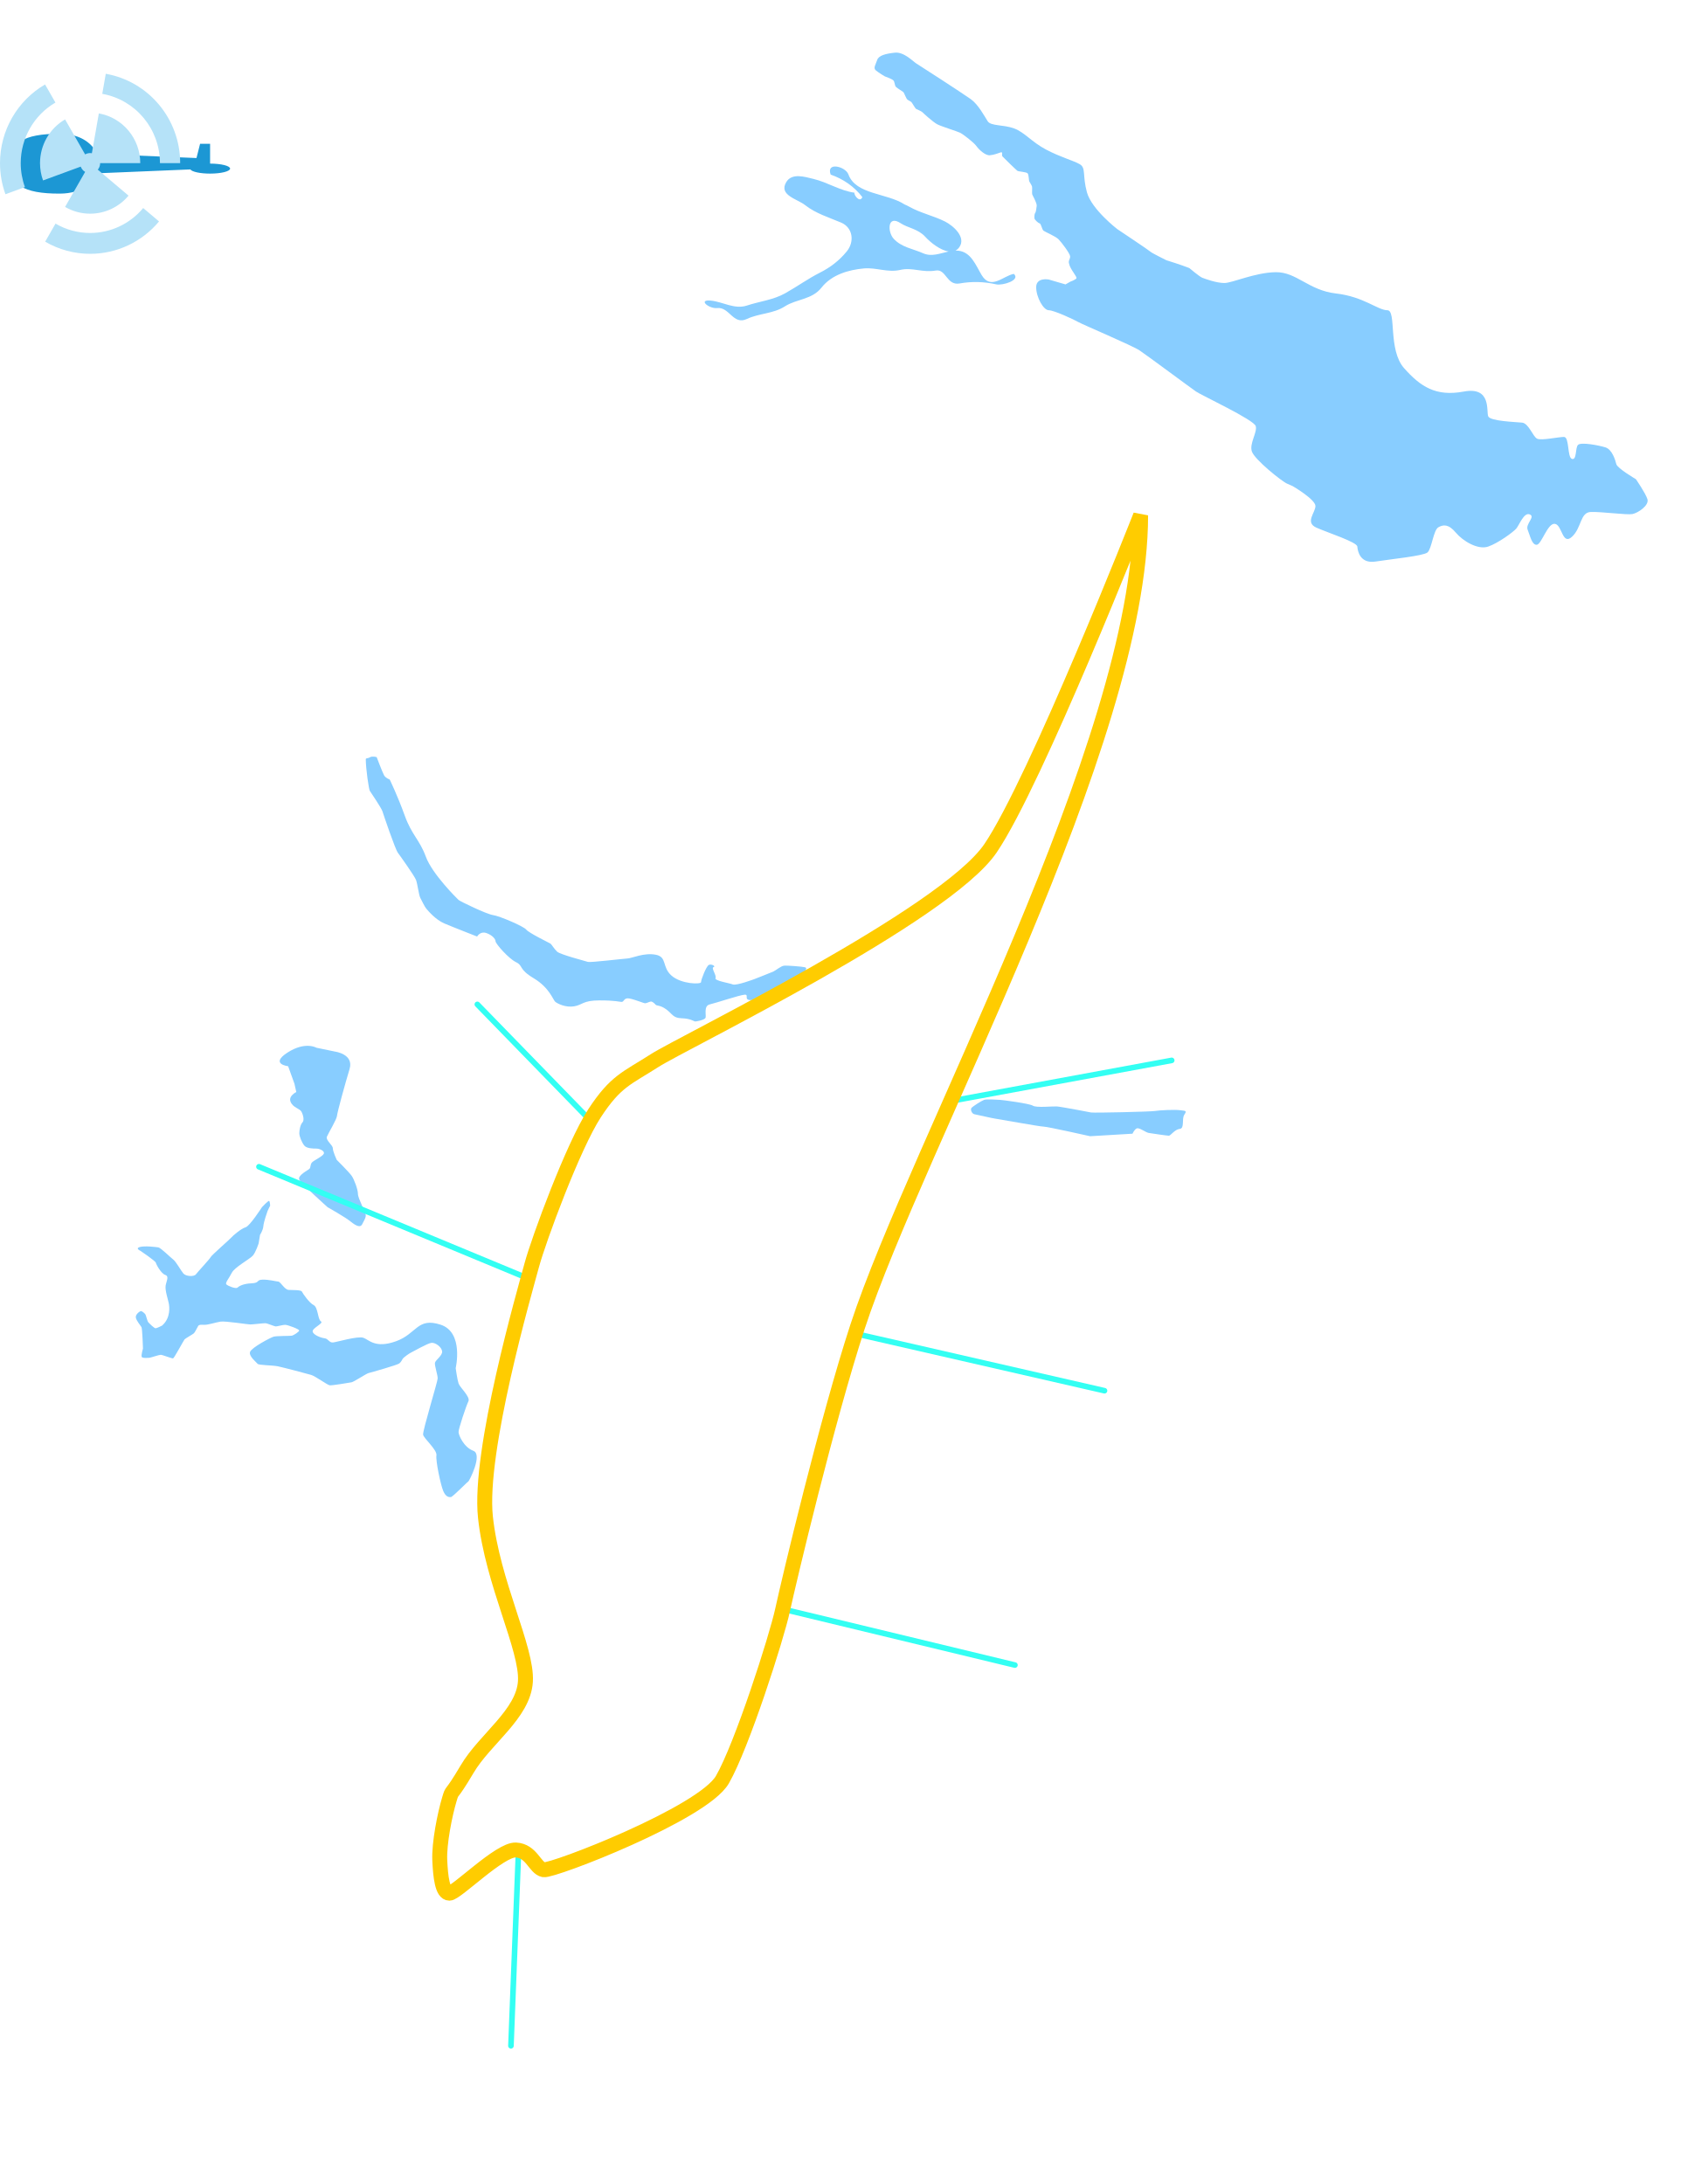
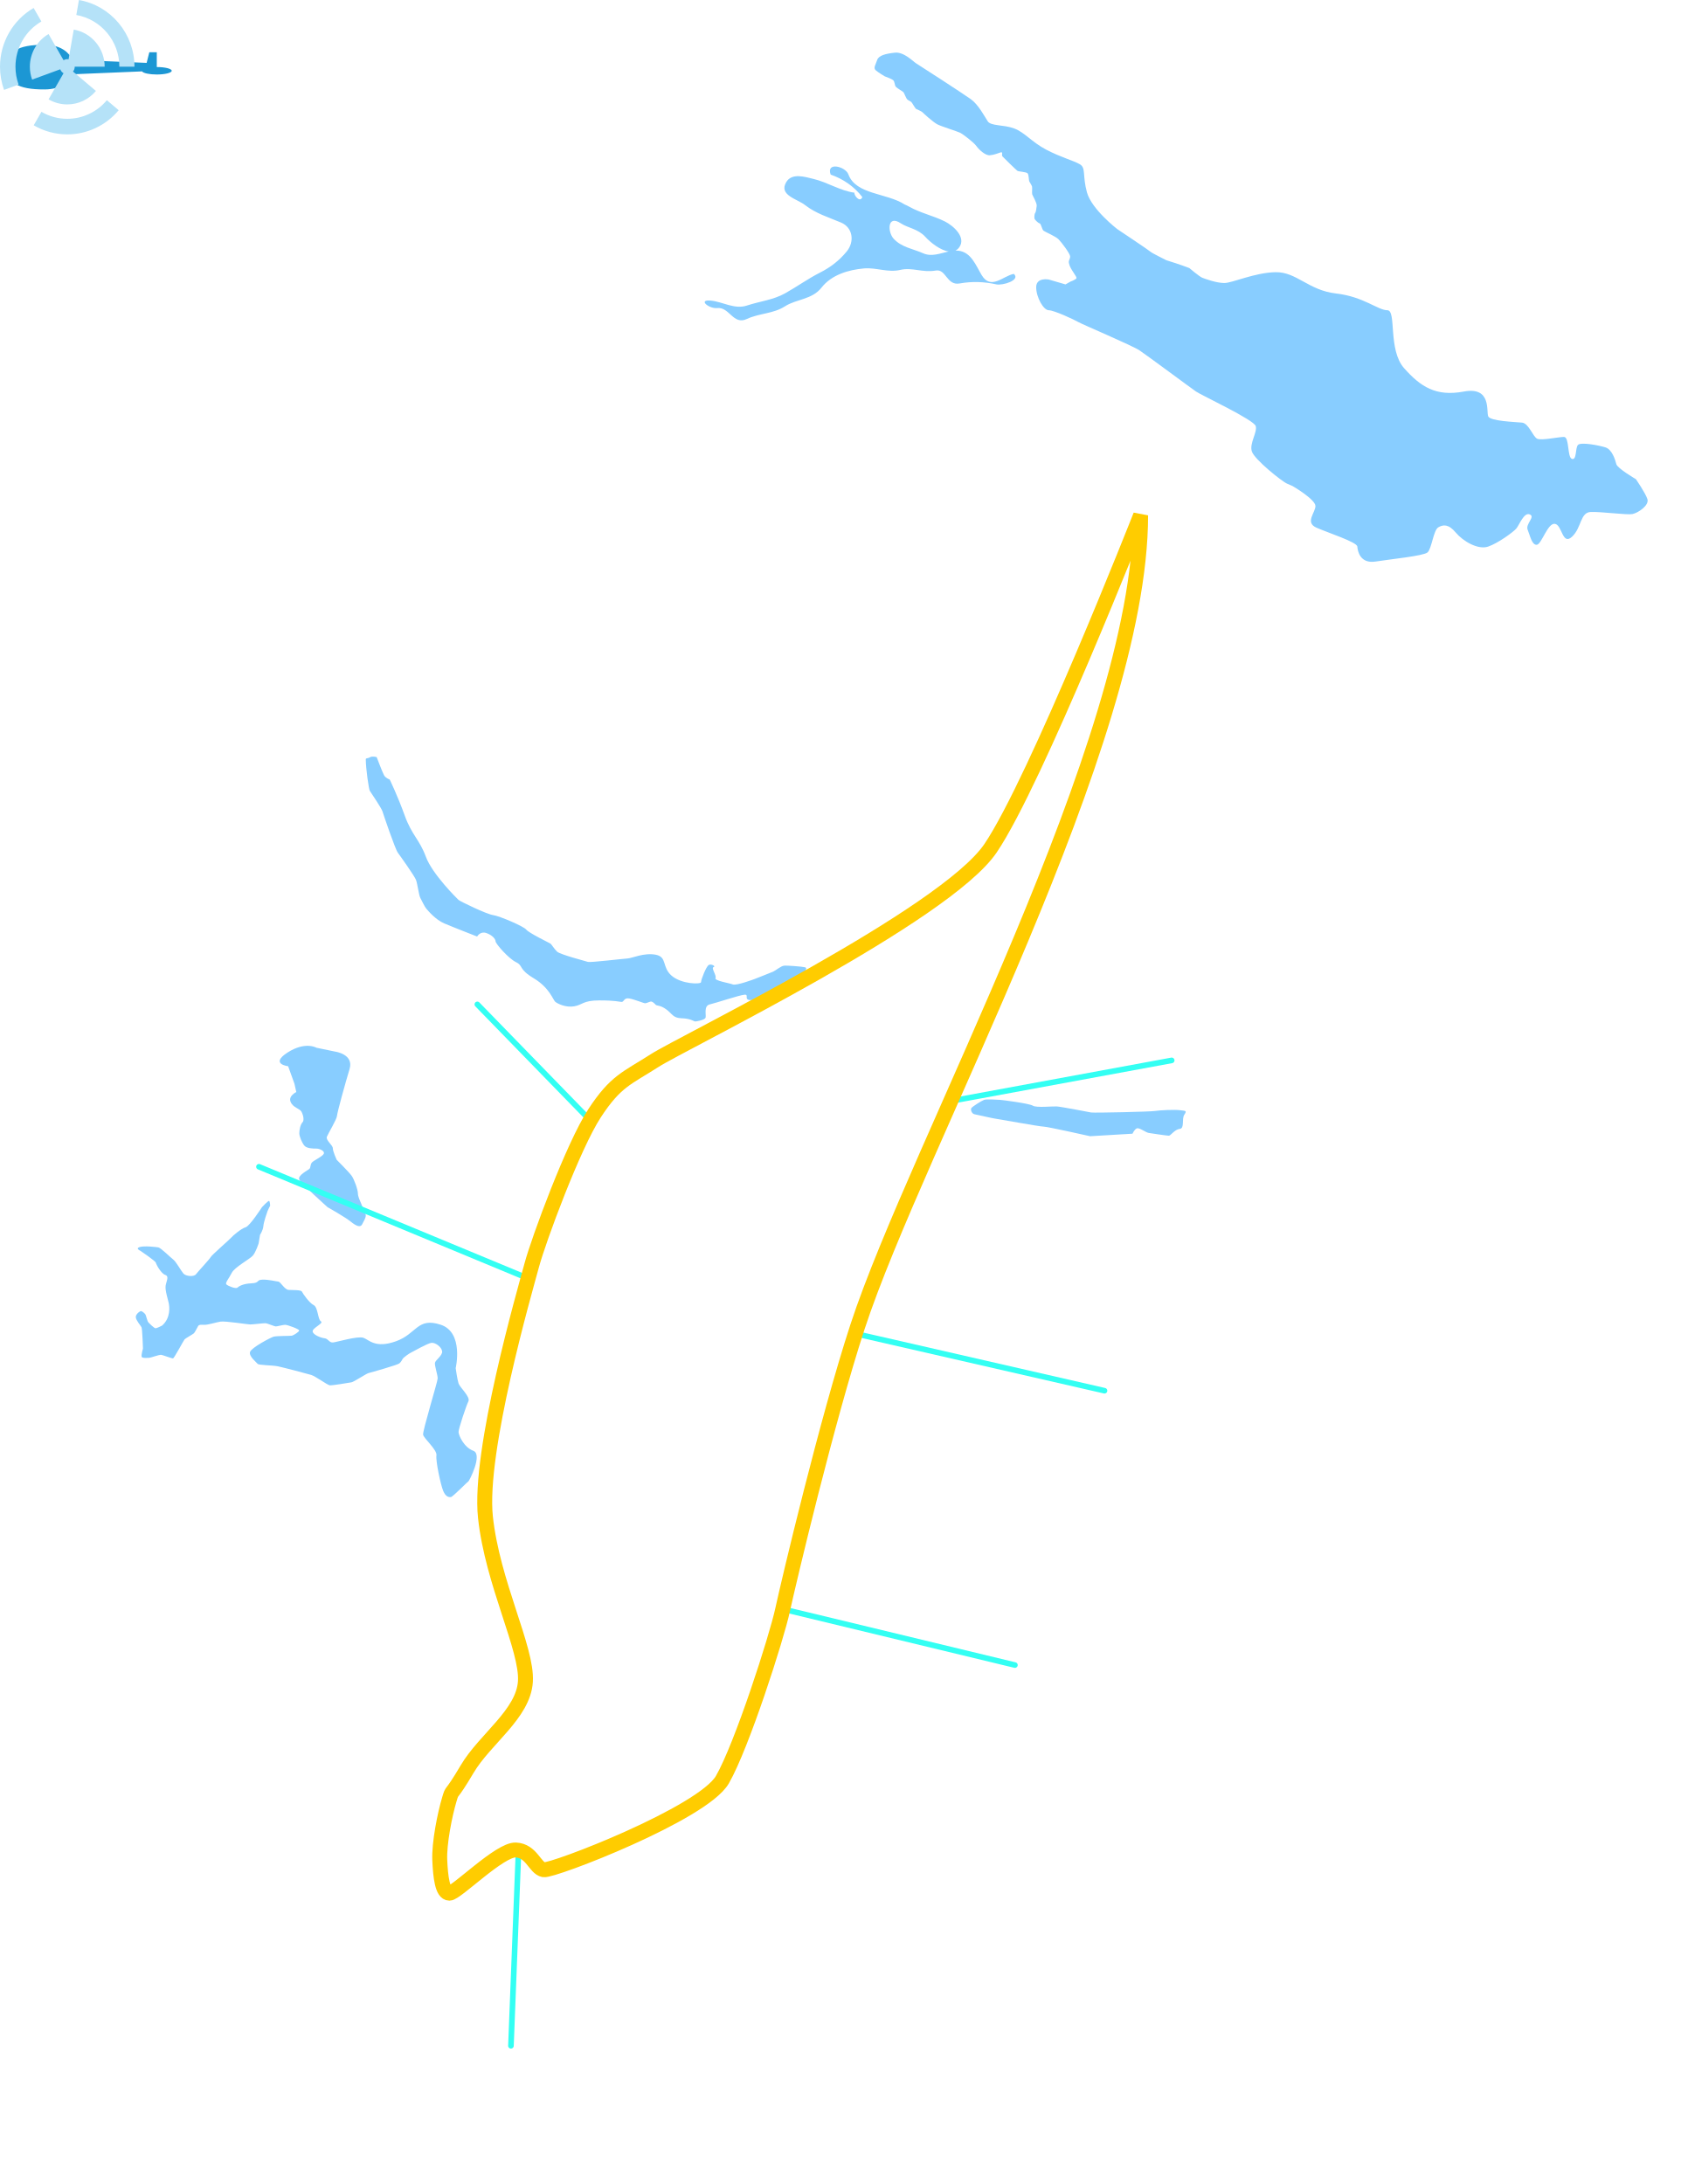
<svg xmlns="http://www.w3.org/2000/svg" width="100%" height="100%" viewBox="0 0 938 1219" version="1.1" style="fill-rule:evenodd;clip-rule:evenodd;stroke-linecap:round;stroke-linejoin:round;stroke-miterlimit:1.5;">
  <g id="Seen">
    <path id="Zürichsee" d="M204.142,423.817c0.004,5.189 1.69,16.767 2.254,17.613c0.564,0.845 6.481,9.581 7.045,11.413c0.564,1.831 7.045,20.994 8.595,23.107c1.55,2.114 9.299,12.963 10.145,15.217c0.845,2.255 1.549,8.454 2.395,10.004c0.845,1.55 2.395,4.932 3.381,6.059c0.987,1.127 5.073,6.085 10.004,8.185c4.932,2.1 18.317,7.314 18.317,7.314c0,-0 1.691,-3.1 5.073,-1.973c3.381,1.127 5.213,3.382 5.213,4.65c-0,1.268 7.186,9.581 11.413,11.624c4.227,2.043 1.127,3.734 9.933,9.017c8.806,5.284 10.708,12.047 11.976,13.104c1.269,1.057 5.777,3.311 10.497,2.536c4.721,-0.775 4.932,-3.311 14.09,-3.311c9.159,0 10.92,0.775 12.399,0.846c1.48,0.07 1.198,-2.537 4.439,-1.903c3.24,0.634 7.954,2.655 8.701,2.655c0.748,0 2.192,-0.747 3.089,-0.946c0.897,-0.2 2.142,0.996 2.79,1.743c0.647,0.748 2.54,0.1 5.977,2.641c3.438,2.54 3.687,4.782 8.519,4.931c4.832,0.15 6.625,1.544 7.323,1.744c0.697,0.199 5.28,-0.747 5.978,-1.893c0.697,-1.146 -1.246,-6.725 2.391,-7.572c3.636,-0.847 16.489,-5.181 19.478,-5.43c2.989,-0.249 -1.511,3.607 4.935,2.938c6.446,-0.67 16.662,-4.685 17.049,-4.791c0.388,-0.106 10.346,-5.071 10.346,-5.071c-0,-0 -4.484,-2.491 -2.342,-3.836c2.143,-1.345 3.637,-2.142 3.637,-2.142c-0,-0 1.544,-1.993 0.149,-2.391c-1.394,-0.399 -10.062,-1.096 -11.806,-0.897c-1.743,0.199 -4.633,2.69 -5.978,3.288c-1.345,0.598 -10.511,4.184 -10.511,4.184c0,0 -10.062,3.786 -12.055,2.989c-1.993,-0.797 -10.362,-2.042 -9.664,-3.537c0.697,-1.494 -2.591,-5.679 -1.096,-6.127c1.494,-0.448 -1.295,-1.993 -2.69,-1.196c-1.395,0.797 -4.334,8.22 -4.284,9.565c0.05,1.345 -11.01,1.196 -16.489,-3.637c-5.48,-4.832 -2.292,-10.411 -8.818,-11.656c-6.525,-1.246 -13.151,1.942 -15.691,2.092c-2.541,0.149 -20.848,2.345 -22.116,1.922c-1.268,-0.423 -15.429,-4.086 -17.19,-5.706c-1.761,-1.621 -3.029,-4.086 -3.875,-4.58c-0.845,-0.493 -11.976,-5.917 -13.385,-7.749c-1.409,-1.832 -14.935,-7.609 -18.528,-8.102c-3.593,-0.493 -18.41,-7.679 -19.244,-8.454c-0.834,-0.775 -14.642,-14.371 -18.235,-24.093c-3.593,-9.723 -7.881,-12.083 -11.816,-23.042c-3.936,-10.96 -8.369,-20.076 -8.369,-20.076c-0,0 -2.242,-0.747 -3.139,-2.341c-0.896,-1.594 -4.134,-10.163 -4.134,-10.163c-0,0 -2.491,-0.697 -3.786,0.1c-1.296,0.797 -2.291,0.283 -2.29,1.134Z" style="fill:#88cdff;fill-rule:nonzero;" />
    <path id="Walensee" d="M608.945,620.935c-0,0 -16.767,-3.24 -19.162,-3.381c-2.396,-0.141 -11.413,0.845 -13.386,-0.423c-1.972,-1.268 -17.471,-3.241 -18.317,-3.241c-0.845,0 -7.326,-0.563 -8.876,0c-1.55,0.564 -6.341,3.664 -7.045,4.509c-0.705,0.846 0.141,3.241 1.691,3.523c1.549,0.281 10.003,2.254 11.271,2.395c1.269,0.141 25.221,4.509 27.335,4.509c2.113,-0 25.925,5.354 25.925,5.354l23.671,-1.409c0,-0 0.987,-2.395 2.396,-2.959c1.409,-0.564 4.931,2.254 6.622,2.536c1.691,0.282 10.286,1.55 11.272,1.55c0.986,0 3.241,-3.522 6.059,-3.804c2.818,-0.282 0.986,-5.495 2.536,-7.891c1.55,-2.395 0.845,-2.113 -2.255,-2.536c-3.099,-0.422 -11.694,0 -14.09,0.423c-2.395,0.423 -33.674,1.127 -35.647,0.845Z" style="fill:#88cdff;fill-rule:nonzero;" />
    <path id="Zugersee" d="M160.806,595.111l3.507,9.741l1.052,4.675c-0,0 -4.559,2.143 -3.195,5.455c1.364,3.311 5.065,3.701 6.039,5.454c0.974,1.754 1.753,4.871 0.584,6.039c-1.168,1.169 -1.753,4.286 -1.753,6.039c0,1.754 1.364,5.065 2.728,6.819c1.363,1.753 5.065,1.753 6.818,1.753c1.753,-0 4.87,1.364 4.091,2.922c-0.779,1.559 -5.65,3.701 -6.624,4.87c-0.974,1.169 -0.584,2.728 -1.363,3.507c-0.78,0.779 -6.819,3.701 -5.65,6.039c1.169,2.338 15.78,15.37 15.78,15.37c-0,-0 9.74,5.474 12.857,8.007c3.117,2.532 5.455,3.506 6.429,1.558c0.974,-1.948 2.036,-3.506 2.036,-5.065c-0,-1.558 -4.374,-9.351 -4.374,-11.883c-0,-2.533 -2.143,-8.182 -3.507,-10.13c-1.363,-1.948 -8.376,-8.961 -8.376,-8.961c-0,-0 -2.143,-4.676 -2.143,-6.429c-0,-1.753 -4.091,-4.48 -3.312,-6.428c0.779,-1.949 5.455,-9.546 5.649,-11.689c0.195,-2.143 4.481,-17.727 7.014,-26.104c2.532,-8.377 -8.182,-9.741 -8.182,-9.741l-10.325,-2.142c-0,-0 -6.234,-3.702 -16.169,2.727c-9.935,6.429 0.389,7.597 0.389,7.597Z" style="fill:#88cdff;fill-rule:nonzero;" />
    <path id="Bodensee" d="M596.617,147.097c-0.563,-1.725 0.801,-2.562 0.588,-4.161c-0.214,-1.599 -4.821,-7.783 -6.509,-9.436c-1.687,-1.653 -7.369,-4.029 -8.299,-4.718c-0.93,-0.689 -1.309,-3.891 -2.239,-4.132c-0.929,-0.241 -2.582,-1.998 -2.789,-2.514c-0.207,-0.517 -0.103,-2.79 0.31,-3.169c0.413,-0.378 0.723,-2.445 0.895,-4.063c0.172,-1.619 -2.307,-5.751 -2.514,-6.44c-0.206,-0.689 0.104,-3.685 -0.103,-4.374c-0.207,-0.688 -1.102,-2.066 -1.481,-2.755c-0.379,-0.688 -0.264,-3.665 -0.946,-4.542c-0.681,-0.876 -5.065,-0.974 -5.746,-1.461c-0.682,-0.487 -7.695,-7.305 -8.28,-7.987c-0.584,-0.682 0,-1.656 -0.292,-2.143c-0.292,-0.487 -0.974,0 -1.461,0.097c-0.487,0.098 -2.825,1.169 -5.357,1.364c-2.533,0.195 -6.137,-3.214 -7.5,-5.162c-1.364,-1.948 -7.306,-6.526 -9.059,-7.403c-1.753,-0.877 -10.52,-3.507 -12.857,-4.773c-2.338,-1.266 -7.695,-6.136 -8.182,-6.672c-0.487,-0.536 -3.02,-1.607 -3.507,-1.851c-0.487,-0.243 -2.24,-3.409 -2.63,-3.798c-0.389,-0.39 -1.655,-0.926 -2.289,-1.461c-0.633,-0.536 -1.704,-3.458 -2.094,-3.994c-0.389,-0.536 -3.506,-2.192 -4.286,-3.068c-0.779,-0.877 -0.584,-2.825 -1.461,-3.653c-0.876,-0.828 -4.74,-2.208 -4.74,-2.208c0,-0 -3.306,-1.929 -4.959,-3.306c-1.653,-1.378 -0.138,-3.169 0.689,-5.786c0.826,-2.617 4.821,-3.581 9.918,-4.132c5.097,-0.551 10.331,5.096 11.984,6.061c1.653,0.964 26.035,16.805 30.305,19.836c4.27,3.03 7.714,9.642 9.505,12.397c1.791,2.755 8.816,1.791 14.739,3.995c5.923,2.204 9.78,7.576 17.908,11.846c8.127,4.271 15.152,6.061 18.734,8.128c3.581,2.066 1.377,6.198 3.994,15.703c2.618,9.505 16.944,20.525 16.944,20.525c-0,-0 17.871,11.91 18.528,12.616c0.658,0.706 8.572,4.602 8.572,4.602c-0,0 0.094,0.033 0.221,0.128c7.612,2.328 12.868,4.379 12.868,4.379c0,0 5.71,4.844 7.269,5.429c1.558,0.584 7.792,2.922 12.273,2.922c4.48,-0 16.948,-5.844 28.636,-6.039c11.689,-0.195 18.312,10.13 33.702,11.883c15.39,1.753 23.377,9.351 28.637,9.351c5.26,-0 0.195,22.013 9.351,32.338c9.156,10.325 17.727,15.974 33.312,13.052c15.584,-2.922 12.468,11.104 13.636,13.831c1.169,2.728 15.195,3.117 18.897,3.507c3.701,0.389 6.039,7.792 8.376,8.961c2.338,1.169 11.884,-0.974 15.001,-0.974c3.117,-0 1.753,11.494 4.48,12.273c2.728,0.779 1.754,-6.039 3.312,-7.792c1.558,-1.754 11.688,0.194 15.39,1.363c3.701,1.169 5.454,7.013 6.039,9.351c0.584,2.338 10.909,8.377 10.909,8.377c0,-0 5.26,7.597 6.429,11.104c1.169,3.506 -5.26,7.792 -8.377,8.376c-3.117,0.585 -17.143,-1.363 -23.182,-1.168c-6.039,0.194 -5.065,8.766 -10.52,13.831c-5.454,5.065 -5.454,-6.623 -9.545,-7.208c-4.091,-0.584 -7.403,11.494 -10.13,11.689c-2.728,0.194 -3.702,-5.065 -5.065,-8.377c-1.364,-3.312 4.48,-7.208 1.169,-8.572c-3.312,-1.363 -5.845,6.039 -7.598,7.987c-1.753,1.948 -9.935,7.988 -15.585,9.962c-5.649,1.974 -14.026,-2.948 -18.117,-7.819c-4.091,-4.87 -7.013,-4.48 -9.74,-2.922c-2.727,1.559 -3.701,12.078 -6.039,14.026c-2.338,1.948 -20.26,3.702 -28.949,5.065c-8.688,1.364 -10.013,-5.844 -10.208,-8.35c-0.194,-2.506 -16.169,-7.624 -22.792,-10.546c-6.623,-2.922 -0.584,-8.377 -0.584,-12.078c-0,-3.701 -12.663,-11.104 -12.663,-11.104l-3.117,-1.364c-3.117,-1.363 -18.117,-13.442 -19.675,-17.922c-1.559,-4.481 3.116,-10.715 2.142,-14.221c-0.974,-3.507 -30.195,-17.143 -33.312,-19.286c-3.117,-2.143 -27.468,-20.26 -31.559,-22.987c-4.091,-2.728 -31.753,-14.416 -34.091,-15.78c-2.338,-1.363 -13.636,-6.623 -16.559,-6.623c-2.922,-0 -7.013,-7.208 -7.013,-12.858c0,-5.649 7.013,-4.285 7.013,-4.285l9.351,2.727l2.728,-1.558c-0,-0 2.337,-0.78 3.311,-1.754c0.79,-0.79 -3.536,-5.134 -4.065,-8.333Zm-63.398,-7.23c0.512,-0.011 1.026,0.005 1.541,0.055c7.219,0.704 9.865,8.262 13.09,13.611c5.187,8.602 11.972,0.431 17.956,-0.672c3.958,3.546 -6.36,6.629 -9.794,5.858c-6.732,-1.511 -13.522,-1.751 -20.459,-0.507c-7.276,1.304 -7.485,-8.209 -13.302,-7.21c-7.55,1.297 -13.12,-1.919 -19.782,-0.361c-7.052,1.649 -13.484,-1.439 -20.287,-0.822c-8.591,0.78 -18.035,3.473 -23.727,10.73c-5.301,6.759 -13.954,6.285 -20.418,10.45c-6.478,4.174 -14.372,3.803 -21.227,7.038c-7.651,3.611 -9.705,-6.836 -16.534,-6.09c-4.64,0.507 -11.087,-4.934 -3.492,-4.159c6.683,0.681 13.118,5.024 20.006,2.766c7.526,-2.468 14.75,-3.124 21.408,-6.863c6.841,-3.84 12.705,-8.128 19.383,-11.504c5.952,-3.008 10.881,-6.828 14.993,-11.875c4.477,-5.495 3.371,-13.299 -3.173,-16.079c-6.854,-2.912 -14.129,-5.06 -20.103,-9.765c-4.37,-3.442 -14.867,-5.51 -10.505,-12.82c3.142,-5.266 10.273,-2.971 15.198,-1.783c8.012,1.933 14.801,6.582 22.892,7.69c-0.485,1.16 2.962,5.948 4.375,2.463c-4.401,-5.8 -10.746,-10.197 -17.671,-12.555c-2.675,-7.365 8.298,-4.525 9.88,-0.156c4.121,11.382 21.404,10.335 31.399,16.817c0.838,0.331 1.646,0.734 2.431,1.175c6.517,3.657 13.466,5.05 19.944,8.261c4.826,2.393 12.249,8.963 8.011,14.592c-0.591,0.785 -1.277,1.346 -2.033,1.715Zm-3.763,0.491c-4.586,-0.628 -10.01,-4.825 -13.095,-8.21c-4.037,-4.427 -9.782,-4.938 -13.639,-7.508c-7.571,-5.045 -7.468,4.809 -3.991,8.603c4.433,4.836 10.863,5.626 16.396,8.096c4.82,2.152 9.538,0.048 14.329,-0.981Z" style="fill:#88cdff;" />
    <path id="Vierwaldstättersee" d="M90.481,739.854c4.87,-4.286 4.091,-10.52 3.701,-12.468c-0.389,-1.948 -2.143,-7.208 -1.753,-9.741c0.389,-2.532 2.143,-5.259 -0.195,-6.039c-2.338,-0.779 -5.065,-5.844 -5.26,-6.818c-0.195,-0.974 -8.571,-6.623 -8.571,-6.623c-0,-0 -3.117,-1.364 -0.39,-2.143c2.727,-0.779 8.961,-0 10.325,0.195c1.364,0.194 6.818,5.649 8.377,6.818c1.558,1.169 4.285,6.234 5.649,7.792c1.364,1.559 5.844,1.948 7.013,0.39c1.169,-1.559 7.598,-8.377 8.182,-9.546c0.584,-1.169 10.714,-9.935 11.494,-10.909c0.779,-0.974 5.649,-5.123 7.987,-5.747c2.338,-0.624 9.156,-11.221 9.156,-11.221c-0,-0 3.506,-3.779 3.993,-3.487c0.487,0.292 0.585,2.63 0.585,2.63c-0,0 -1.169,2.24 -1.461,3.02c-0.292,0.779 -2.143,6.056 -2.338,8.434c-0.195,2.377 -1.851,4.813 -1.851,4.813l-0.779,4.772c0,0 -1.558,4.87 -3.214,6.819c-1.656,1.948 -10.228,6.492 -11.786,9.643c-1.559,3.15 -3.799,5.552 -3.02,6.428c0.78,0.877 5.26,2.63 6.137,1.851c0.876,-0.779 3.117,-2.24 7.89,-2.435c4.772,-0.195 2.532,-1.948 6.136,-2.046c3.604,-0.097 7.403,0.974 8.766,1.072c1.364,0.097 3.531,4.51 5.804,4.648c2.273,0.138 6.956,-0.069 7.438,0.964c0.482,1.033 4.064,6.268 6.543,7.508c2.48,1.239 2.273,8.058 4.064,9.091c1.791,1.033 -4.89,3.719 -4.615,5.648c0.276,1.928 4.684,3.581 6.681,3.788c1.998,0.207 2.549,2.548 4.684,2.342c2.135,-0.207 13.775,-3.72 16.943,-2.618c3.168,1.102 6.612,6.13 18.252,1.929c11.64,-4.201 11.777,-13.5 24.864,-9.229c13.086,4.27 8.402,24.244 8.402,24.244c0,-0 0.852,6.267 1.597,8.54c0.745,2.273 6.737,7.508 5.498,9.987c-1.24,2.479 -5.498,15.29 -5.498,17.081c-0,1.791 2.88,8.54 8.253,10.538c5.372,1.997 -2.342,17.012 -2.824,17.15c-0.482,0.137 -8.679,8.609 -9.712,8.678c-1.033,0.069 -2.824,0.039 -4.27,-3.424c-1.446,-3.464 -4.27,-16.756 -3.788,-19.856c0.482,-3.099 -7.094,-9.436 -7.439,-11.571c-0.344,-2.135 8.059,-29.409 8.128,-31.338c0.069,-1.928 -1.791,-7.163 -1.516,-8.747c0.276,-1.584 4.34,-4.064 3.995,-6.474c-0.344,-2.411 -3.719,-4.89 -5.923,-4.684c-2.204,0.207 -10.607,5.097 -11.433,5.441c-0.827,0.345 -4.064,2.618 -4.615,3.444c-0.551,0.827 -0.826,1.722 -1.928,2.617c-1.102,0.896 -15.773,5.028 -17.15,5.373c-1.378,0.344 -8.196,4.959 -9.574,5.165c-1.377,0.207 -10.744,1.86 -12.122,1.653c-1.377,-0.206 -7.989,-5.096 -10.331,-5.785c-2.342,-0.689 -15.635,-4.202 -18.665,-4.821c-3.031,-0.62 -10.607,-0.552 -11.227,-1.378c-0.62,-0.826 -5.097,-4.27 -4.201,-6.681c0.895,-2.41 11.433,-7.989 13.155,-8.471c1.722,-0.483 9.229,-0.345 10.193,-0.551c0.965,-0.207 3.995,-2.136 4.064,-2.893c0.069,-0.758 -6.474,-3.168 -7.852,-3.168c-1.377,-0 -4.545,0.964 -5.303,0.895c-0.758,-0.069 -4.684,-1.722 -5.579,-1.791c-0.895,-0.069 -7.163,0.689 -8.609,0.689c-1.447,-0 -13.844,-1.997 -16.53,-1.584c-2.686,0.413 -6.957,1.859 -9.092,1.791c-2.135,-0.069 -2.893,-0.138 -3.444,0.688c-0.551,0.827 -1.721,3.513 -2.479,4.133c-0.758,0.62 -4.615,2.755 -5.097,3.306c-0.482,0.551 -5.785,10.469 -6.405,10.607c-0.62,0.137 -5.923,-1.998 -6.888,-1.998c-0.964,0 -5.785,1.653 -6.267,1.653c-0.482,0 -3.926,0.413 -4.339,-0.482c-0.414,-0.895 0.688,-4.683 0.688,-4.683c0,-0 -0.344,-11.02 -0.826,-11.916c-0.482,-0.895 -2.962,-3.719 -3.168,-5.441c-0.207,-1.722 2.204,-3.513 2.892,-3.513c0.689,0 2.135,1.309 2.48,1.86c0.344,0.551 1.033,3.719 1.584,4.339c0.551,0.62 3.306,3.444 4.132,3.375c0.827,-0.069 3.602,-1.522 3.602,-1.522Z" style="fill:#88cdff;fill-rule:nonzero;" />
  </g>
  <g id="Legends">
    <path d="M477.333,744.357l139.07,31.871" style="fill:none;stroke:#33fff3;stroke-width:3.13px;" />
    <path d="M436.862,898.096l129.541,31.257" style="fill:none;stroke:#33fff3;stroke-width:3.13px;" />
    <path d="M294.727,713.552l-150.199,-62.324" style="fill:none;stroke:#33fff3;stroke-width:3.13px;" />
    <path d="M530.574,614.599l123.329,-22.746" style="fill:none;stroke:#33fff3;stroke-width:3.13px;" />
    <path d="M289.397,1032.75l-4.244,109.101" style="fill:none;stroke:#33fff3;stroke-width:3.13px;" />
    <path d="M329.395,625.357l-62.992,-64.754" style="fill:none;stroke:#33fff3;stroke-width:3.13px;" />
  </g>
  <g id="Route---Highlights">
    <path id="Route" d="M636.561,287.644c-0,-0 -58.369,148.341 -83.763,185.809c-25.394,37.467 -171.96,108.546 -187.388,118.464c-15.428,9.918 -21.777,11.347 -33.611,29.479c-11.835,18.132 -31.121,70.263 -35.034,84.756c-3.913,14.493 -29.765,103.824 -25.852,140.603c3.914,36.779 23.438,73.514 22.316,91.741c-1.122,18.227 -22.591,32.096 -32.509,48.901c-9.918,16.806 -8.044,10.577 -9.918,16.806c-2.549,8.471 -5.786,24.657 -5.372,34.024c0.413,9.367 1.458,18.459 5.372,18.459c3.913,-0 28.146,-24.52 37.055,-24.107c8.908,0.414 10.606,10.056 15.565,11.02c4.959,0.965 88.849,-31.407 99.731,-50.278c10.882,-18.872 30.248,-79.207 33.611,-94.772c3.363,-15.566 24.848,-106.164 41.774,-157.916c33.299,-101.818 158.023,-326.036 158.023,-452.989Z" style="fill:none;fill-rule:nonzero;stroke:#fc0;stroke-width:8.33px;stroke-linecap:butt;stroke-linejoin:miter;stroke-miterlimit:4;" />
  </g>
-   <svg id="heli" width="15%" height="15%" viewBox="0 0 105 75" version="1.1" style="fill-rule:evenodd;clip-rule:evenodd;stroke-linejoin:round;stroke-miterlimit:2;transition: offset-distance 0.5s ease-in-out;offset-anchor:left 7.5% top 7.5%;offset-path:path('M636.561,287.644c-0,-0 -58.369,148.341 -83.763,185.809c-25.394,37.467 -171.96,108.546 -187.388,118.464c-15.428,9.918 -21.777,11.347 -33.611,29.479c-11.835,18.132 -31.121,70.263 -35.034,84.756c-3.913,14.493 -29.765,103.824 -25.852,140.603c3.914,36.779 23.438,73.514 22.316,91.741c-1.122,18.227 -22.591,32.096 -32.509,48.901c-9.918,16.806 -8.044,10.577 -9.918,16.806c-2.549,8.471 -5.786,24.657 -5.372,34.024c0.413,9.367 1.458,18.459 5.372,18.459c3.913,-0 28.146,-24.52 37.055,-24.107c8.908,0.414 10.606,10.056 15.565,11.02c4.959,0.965 88.849,-31.407 99.731,-50.278c10.882,-18.872 30.248,-79.207 33.611,-94.772c3.363,-15.566 24.848,-106.164 41.774,-157.916c33.299,-101.818 158.023,-326.036 158.023,-452.989Z');">
+   <g id="heli" style="fill-rule:evenodd;clip-rule:evenodd;stroke-linejoin:round;stroke-miterlimit:2;transition: offset-distance 0.5s ease-in-out;offset-anchor:left 5.60% top 3.08%;offset-rotate: auto 180deg;offset-path:path('M636.561,287.644c-0,-0 -58.369,148.341 -83.763,185.809c-25.394,37.467 -171.96,108.546 -187.388,118.464c-15.428,9.918 -21.777,11.347 -33.611,29.479c-11.835,18.132 -31.121,70.263 -35.034,84.756c-3.913,14.493 -29.765,103.824 -25.852,140.603c3.914,36.779 23.438,73.514 22.316,91.741c-1.122,18.227 -22.591,32.096 -32.509,48.901c-9.918,16.806 -8.044,10.577 -9.918,16.806c-2.549,8.471 -5.786,24.657 -5.372,34.024c0.413,9.367 1.458,18.459 5.372,18.459c3.913,-0 28.146,-24.52 37.055,-24.107c8.908,0.414 10.606,10.056 15.565,11.02c4.959,0.965 88.849,-31.407 99.731,-50.278c10.882,-18.872 30.248,-79.207 33.611,-94.772c3.363,-15.566 24.848,-106.164 41.774,-157.916c33.299,-101.818 158.023,-326.036 158.023,-452.989Z');">
    <path id="Fuselage" d="M4.167,37.417c-0.024,-8.325 5.074,-12.5 20.834,-12.416c9.182,0.05 13.638,4.542 15.512,8.375l41.323,1.722l1.497,-5.931l4.167,-0l0,8.25c4.599,0 8.333,0.934 8.333,2.084c0,1.15 -3.734,2.083 -8.333,2.083c-4.133,0 -7.567,-0.754 -8.221,-1.741l-38.724,1.614c-1.85,3.851 -6.304,8.411 -15.555,8.46c-15.759,0.085 -20.857,-4.091 -20.833,-12.416c-0,-0.028 -0,-0.056 -0,-0.084Z" style="fill:#1c97d4;" />
    <path id="Rotor" d="M33.625,38.67l-15.699,5.761c-0.833,-2.307 -1.259,-4.743 -1.259,-7.198c-0,-7.518 3.978,-14.466 10.437,-18.225l8.353,14.587c0.613,-0.358 1.325,-0.563 2.084,-0.563c0.246,0 0.488,0.022 0.723,0.064l2.901,-16.588c9.977,1.773 17.25,10.512 17.25,20.725l-16.708,0c0,1.028 -0.366,1.97 -0.975,2.7l12.799,10.828c-3.966,4.765 -9.82,7.518 -15.99,7.518c-3.664,-0 -7.264,-0.973 -10.437,-2.82l8.353,-14.588c-0.84,-0.49 -1.495,-1.269 -1.832,-2.201Zm41.416,-1.437l-8.424,0c-0,-14.226 -10.131,-26.399 -24.027,-28.869l1.462,-8.364c17.923,3.186 30.989,18.885 30.989,37.233Zm-56.271,-32.778l4.318,7.539c-8.944,5.206 -14.454,14.827 -14.454,25.239c0,3.4 0.59,6.773 1.744,9.968l-8.114,2.977c-1.498,-4.149 -2.264,-8.53 -2.264,-12.945c-0,-13.522 7.155,-26.017 18.77,-32.778Zm0.041,65.485l4.308,-7.522c4.385,2.552 9.359,3.896 14.422,3.896c8.526,-0 16.615,-3.803 22.095,-10.388l6.6,5.583c-7.117,8.552 -17.623,13.491 -28.695,13.491c-6.576,0 -13.035,-1.745 -18.73,-5.06Z" style="fill:#b5e2f8;">
      <animateTransform attributeName="transform" type="rotate" from="0 37.5 37.5" to="360 37.5 37.5" dur="5s" repeatDur="indefinite" />
    </path>
-   </svg>
+   </g>
</svg>
